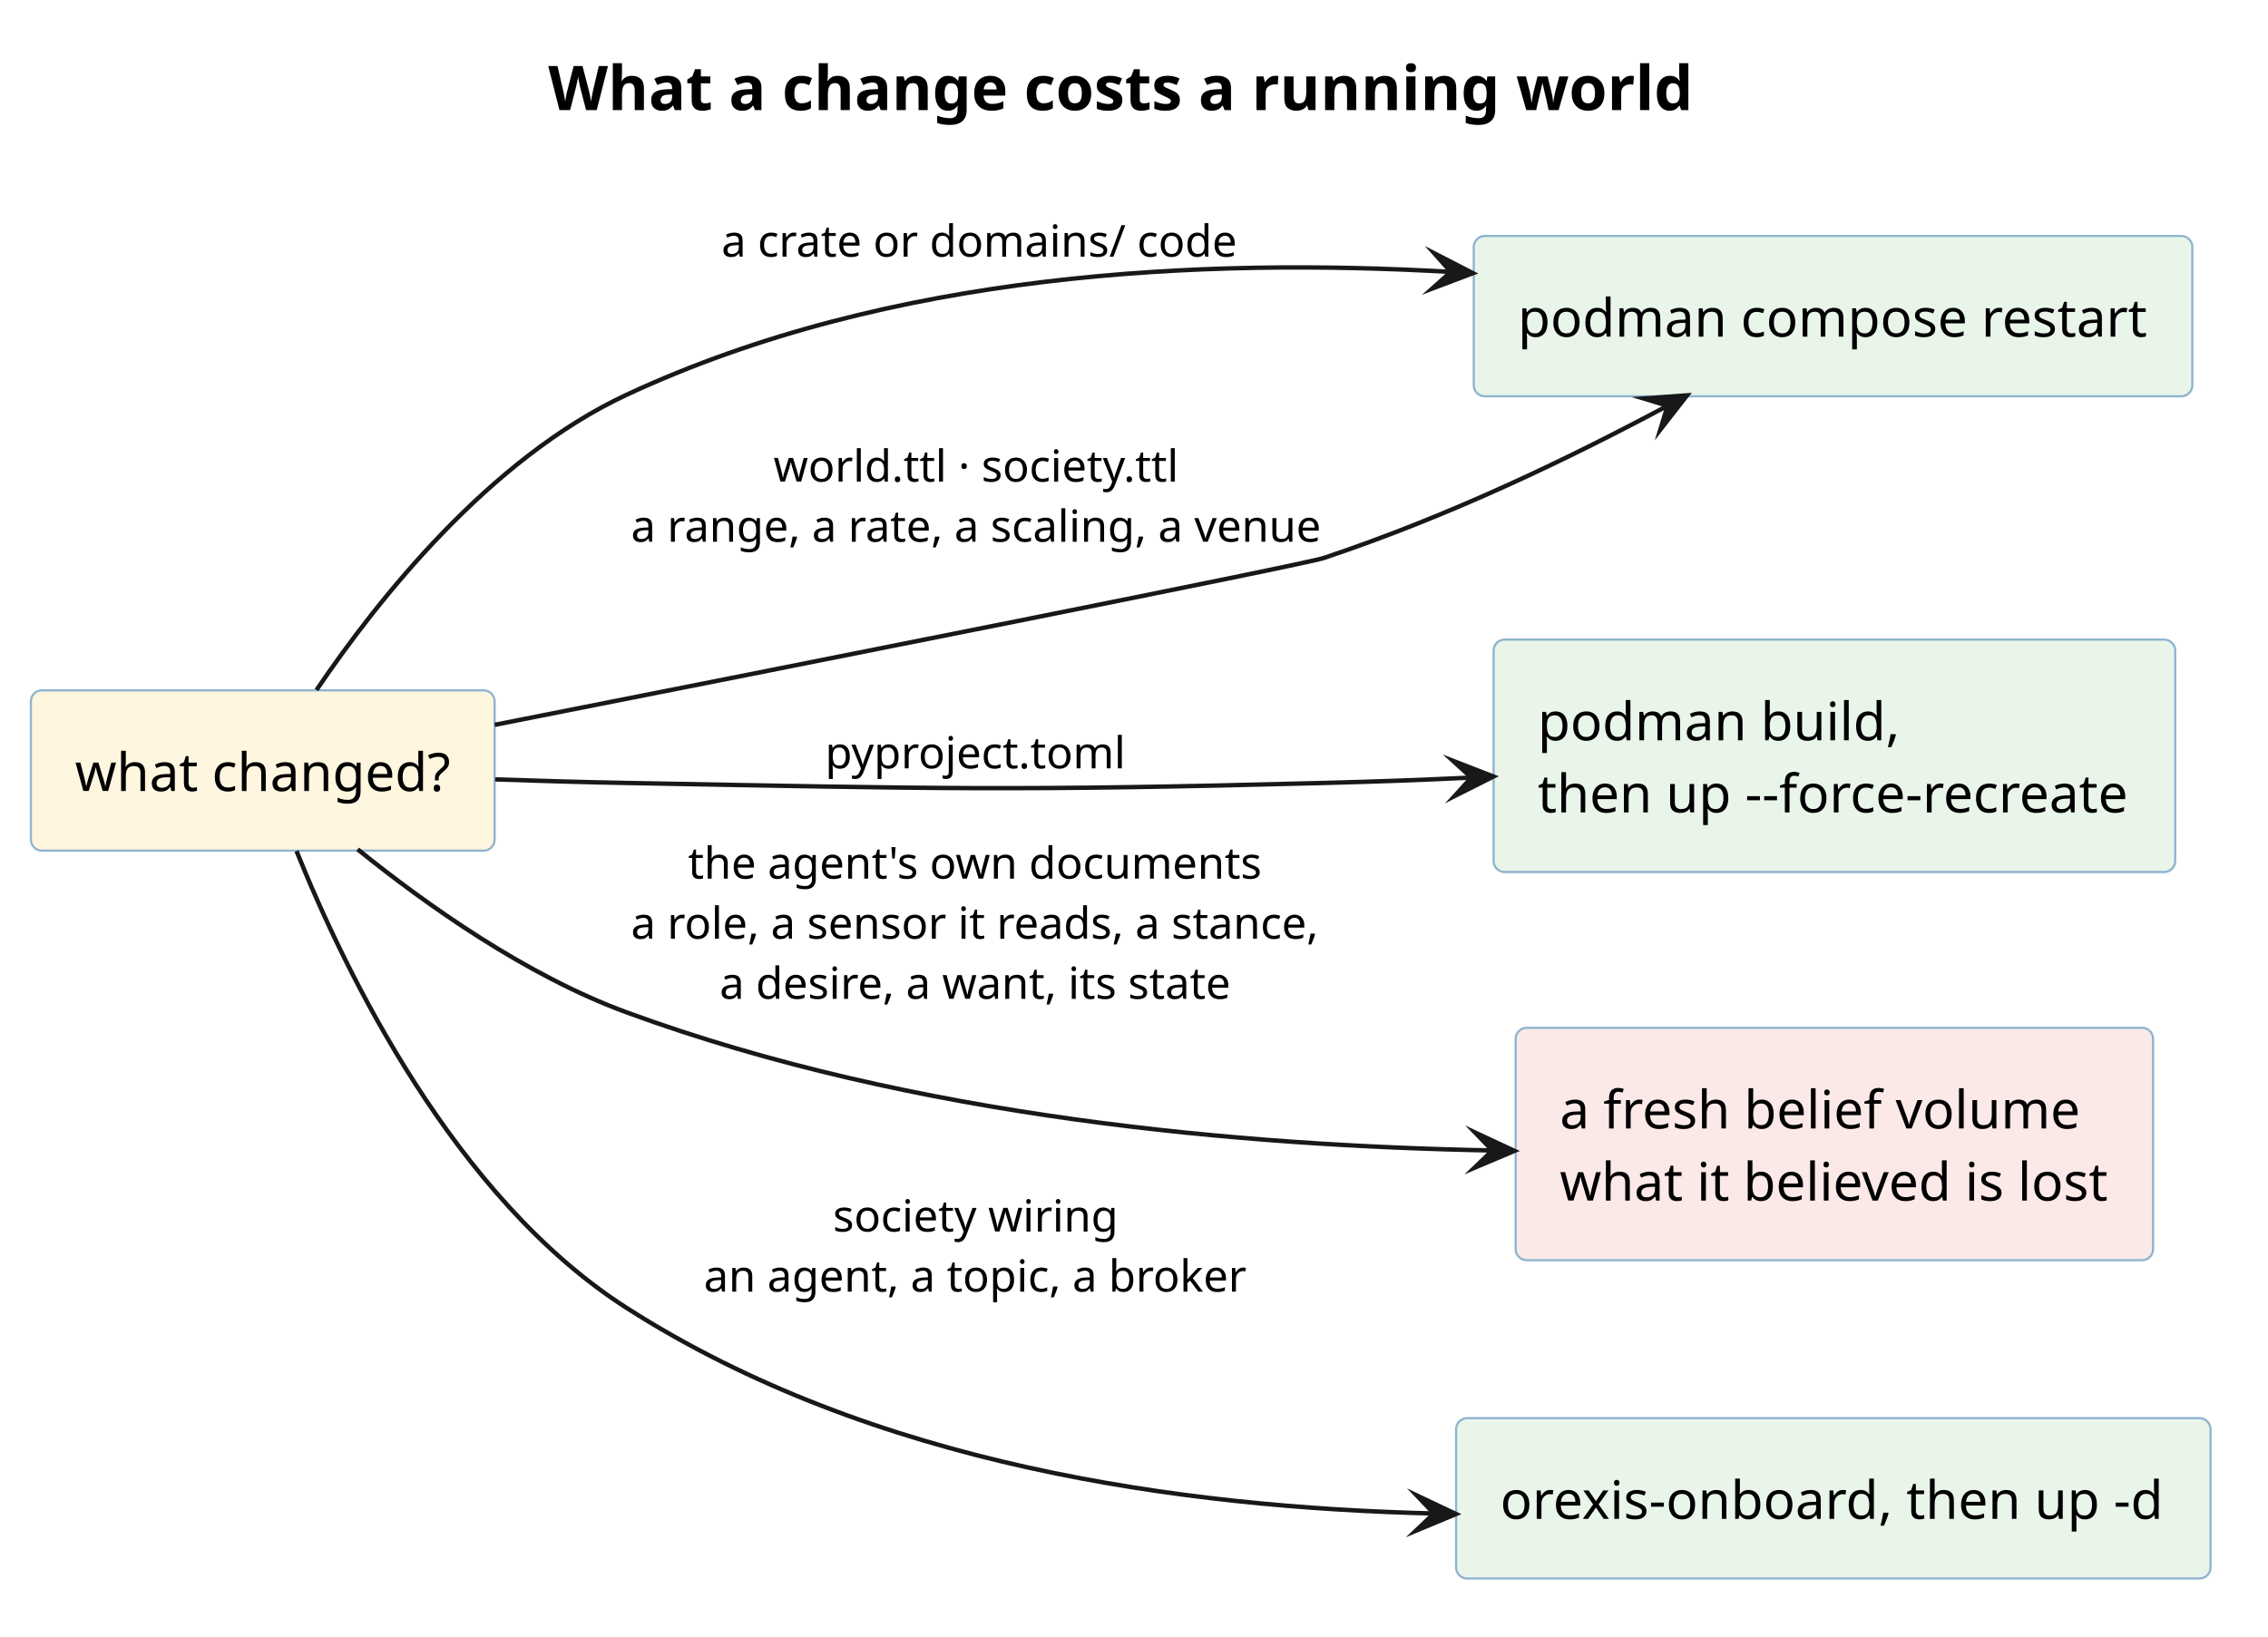
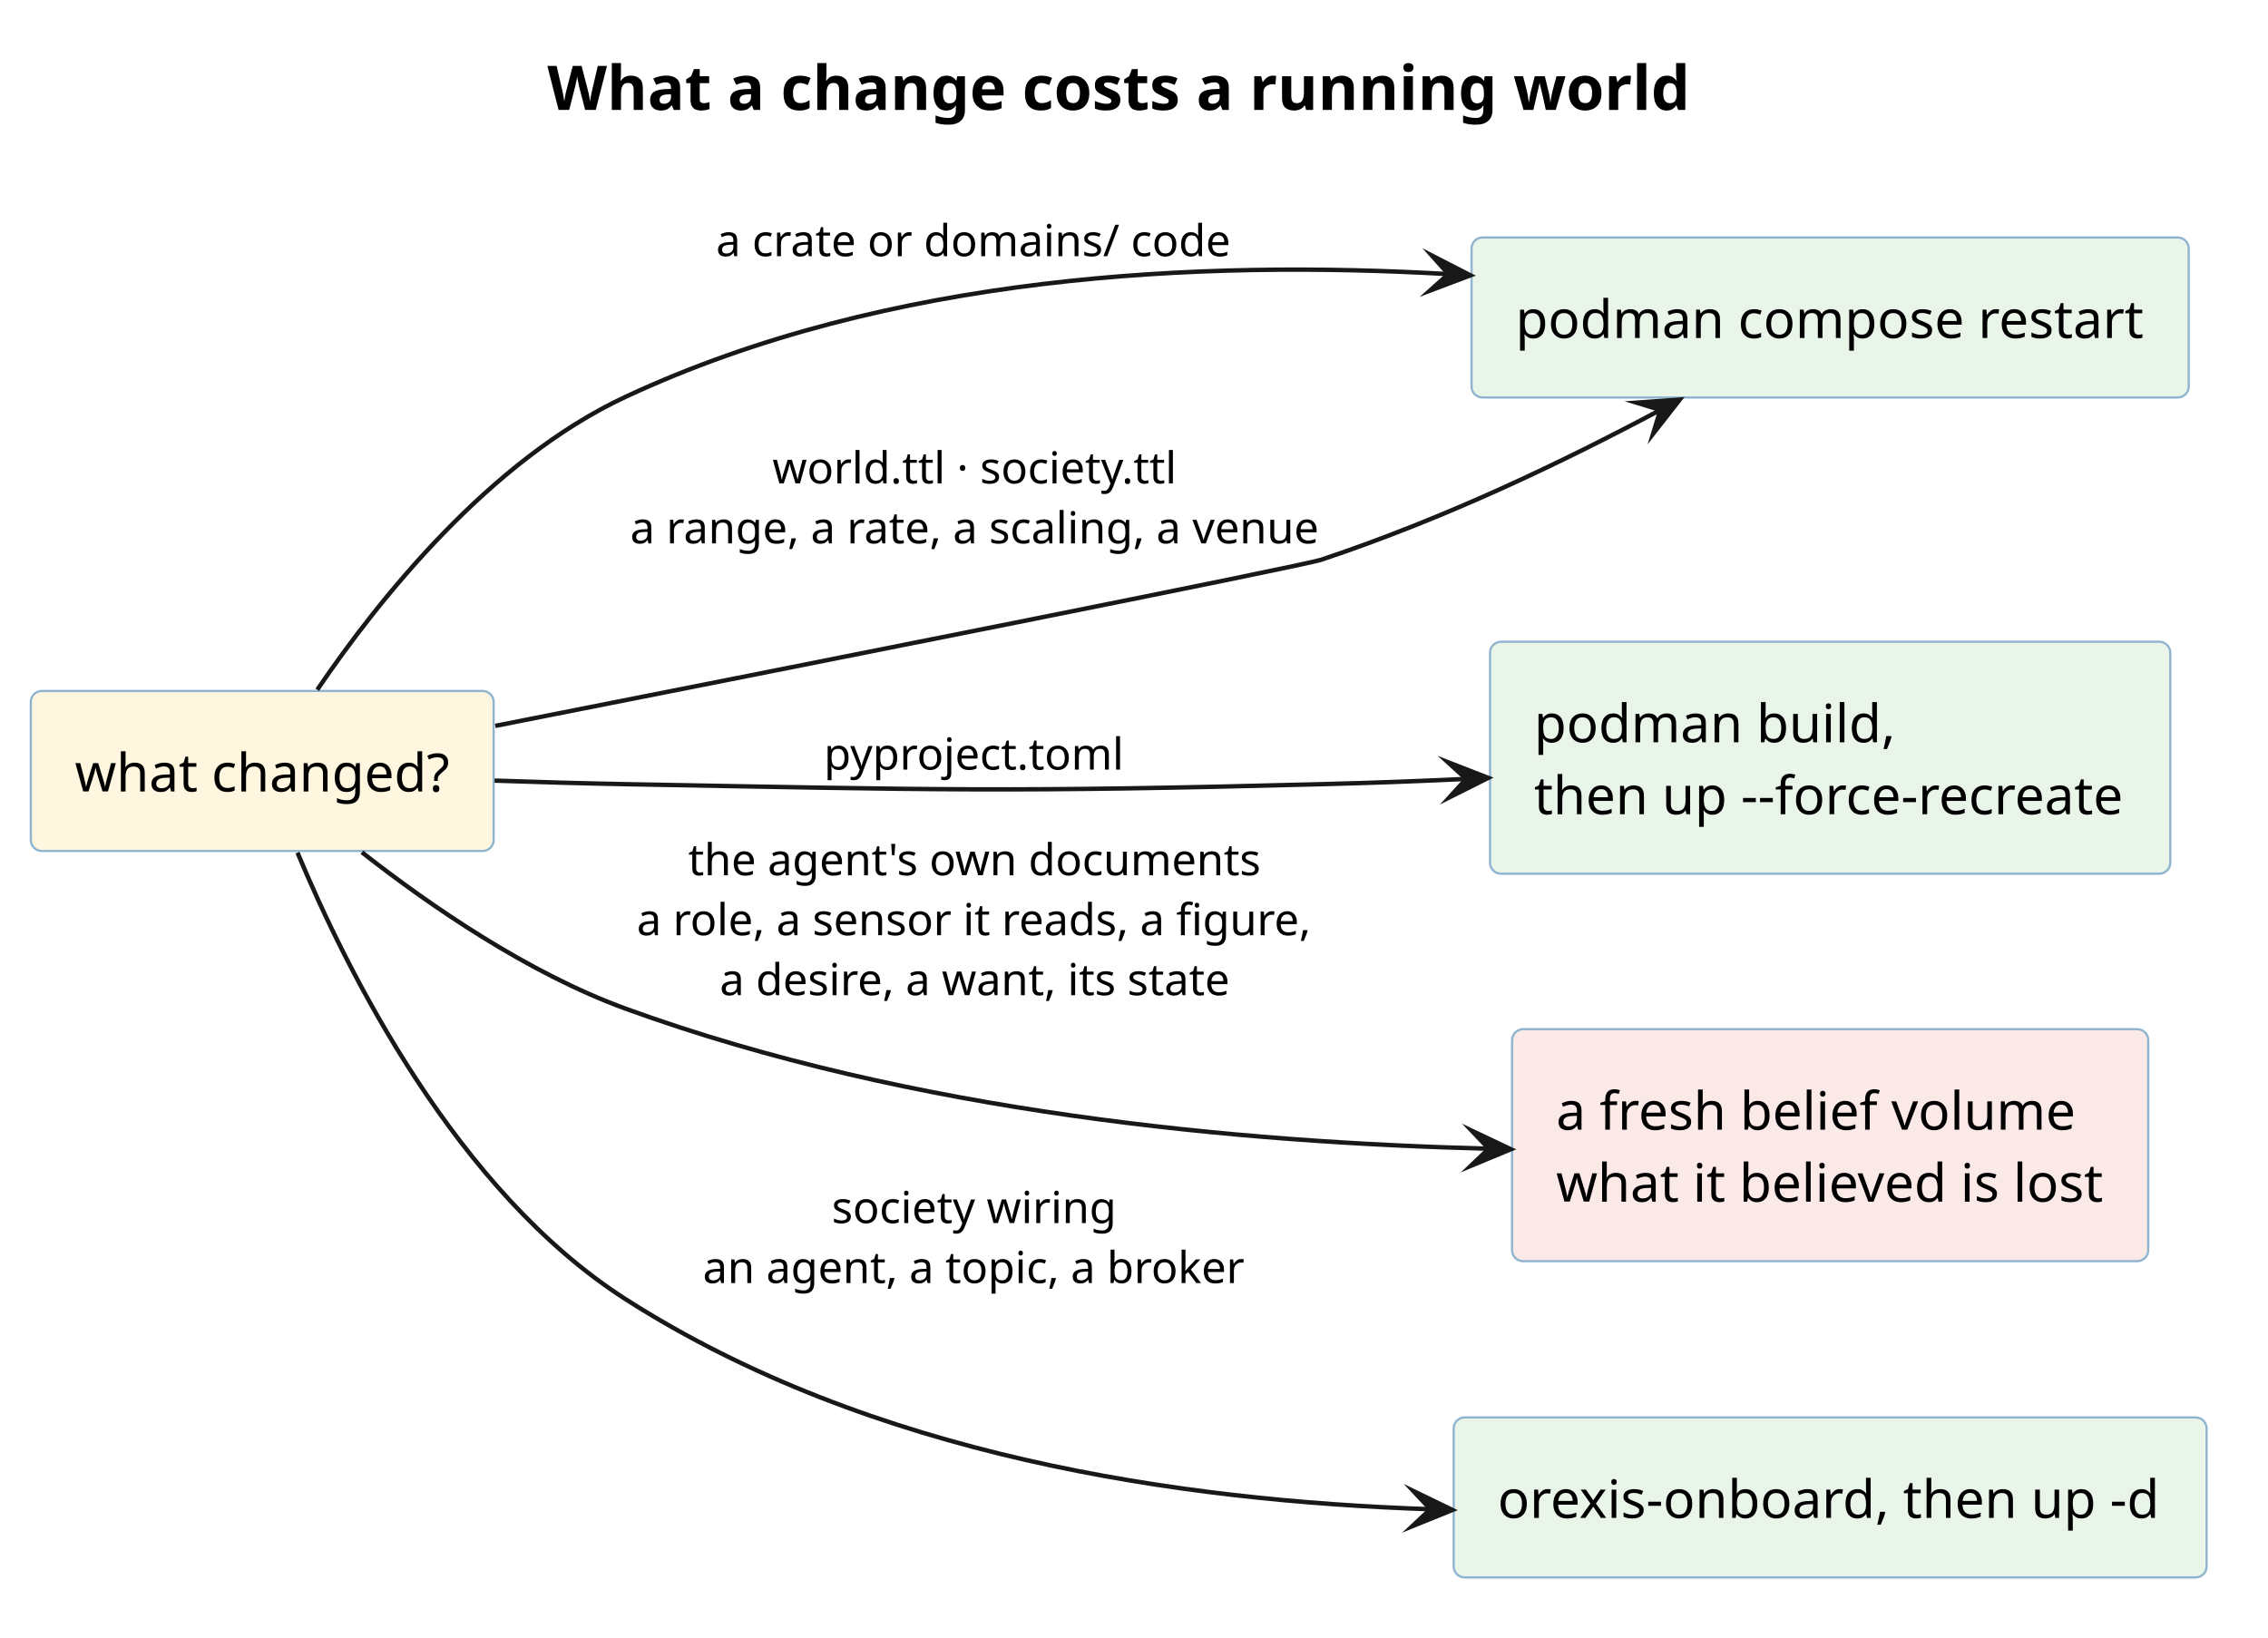
- <svg xmlns="http://www.w3.org/2000/svg" version="1.1" data-diagram-type="DESCRIPTION" style="width:514px;height:371px;background:#FFFFFF;" width="514px" height="371px" viewBox="0 0 514 371" zoomAndPan="magnify" preserveAspectRatio="none" contentStyleType="text/css">
+ <svg xmlns="http://www.w3.org/2000/svg" version="1.1" data-diagram-type="DESCRIPTION" style="width:515px;height:372px;background:#FFFFFF;" width="515px" height="372px" viewBox="0 0 515 372" zoomAndPan="magnify" preserveAspectRatio="none" contentStyleType="text/css">
  <defs />
  <g font-family="sans-serif" lengthAdjust="spacing">
    <g class="title" data-source-line="1">
-       <text x="124.249" y="24.966" fill="#000" font-size="14" textLength="259.475" font-weight="700">What a change costs a running world</text>
+       <text x="124.294" y="24.966" fill="#000" font-size="14" textLength="259.475" font-weight="700">What a change costs a running world</text>
    </g>
    <g class="entity" data-qualified-name="C" id="ent0001" data-source-line="17">
-       <rect x="7" y="156.498" width="105.093" height="36.344" fill="#FFF6E0" style="stroke:#8FB4D0;stroke-width:0.5;" rx="2.5" ry="2.5" />
-       <text x="17" y="179.326" fill="#000" font-size="12" textLength="85.093">what changed?</text>
+       <rect x="7" y="156.938" width="105.093" height="36.344" fill="#FFF6E0" style="stroke:#8FB4D0;stroke-width:0.5;" rx="2.5" ry="2.5" />
+       <text x="17" y="179.766" fill="#000" font-size="12" textLength="85.093">what changed?</text>
    </g>
    <g class="entity" data-qualified-name="R" id="ent0002" data-source-line="18">
-       <rect x="334" y="53.498" width="162.849" height="36.344" fill="#EAF5EA" style="stroke:#8FB4D0;stroke-width:0.5;" rx="2.5" ry="2.5" />
-       <text x="344" y="76.326" fill="#000" font-size="12" textLength="142.849">podman compose restart</text>
+       <rect x="334.15" y="53.938" width="162.849" height="36.344" fill="#EAF5EA" style="stroke:#8FB4D0;stroke-width:0.5;" rx="2.5" ry="2.5" />
+       <text x="344.15" y="76.766" fill="#000" font-size="12" textLength="142.849">podman compose restart</text>
    </g>
    <g class="entity" data-qualified-name="B" id="ent0003" data-source-line="19">
-       <rect x="338.5" y="144.998" width="154.473" height="52.688" fill="#EAF5EA" style="stroke:#8FB4D0;stroke-width:0.5;" rx="2.5" ry="2.5" />
-       <text x="348.5" y="167.826" fill="#000" font-size="12" textLength="82.093">podman build,</text>
-       <text x="348.5" y="184.17" fill="#000" font-size="12" textLength="134.473">then up --force-recreate</text>
+       <rect x="338.34" y="145.758" width="154.473" height="52.688" fill="#EAF5EA" style="stroke:#8FB4D0;stroke-width:0.5;" rx="2.5" ry="2.5" />
+       <text x="348.34" y="168.586" fill="#000" font-size="12" textLength="82.093">podman build,</text>
+       <text x="348.34" y="184.93" fill="#000" font-size="12" textLength="134.473">then up --force-recreate</text>
    </g>
    <g class="entity" data-qualified-name="V" id="ent0004" data-source-line="20">
-       <rect x="343.5" y="232.998" width="144.453" height="52.688" fill="#FBE9E7" style="stroke:#8FB4D0;stroke-width:0.5;" rx="2.5" ry="2.5" />
-       <text x="353.5" y="255.826" fill="#000" font-size="12" textLength="118.201">a fresh belief volume</text>
-       <text x="353.5" y="272.17" fill="#000" font-size="12" textLength="124.453">what it believed is lost</text>
+       <rect x="343.35" y="233.758" width="144.453" height="52.688" fill="#FBE9E7" style="stroke:#8FB4D0;stroke-width:0.5;" rx="2.5" ry="2.5" />
+       <text x="353.35" y="256.586" fill="#000" font-size="12" textLength="118.201">a fresh belief volume</text>
+       <text x="353.35" y="272.93" fill="#000" font-size="12" textLength="124.453">what it believed is lost</text>
    </g>
    <g class="entity" data-qualified-name="O" id="ent0005" data-source-line="21">
-       <rect x="330" y="321.498" width="170.973" height="36.344" fill="#EAF5EA" style="stroke:#8FB4D0;stroke-width:0.5;" rx="2.5" ry="2.5" />
-       <text x="340" y="344.326" fill="#000" font-size="12" textLength="150.973">orexis-onboard, then up -d</text>
+       <rect x="330.09" y="321.938" width="170.973" height="36.344" fill="#EAF5EA" style="stroke:#8FB4D0;stroke-width:0.5;" rx="2.5" ry="2.5" />
+       <text x="340.09" y="344.766" fill="#000" font-size="12" textLength="150.973">orexis-onboard, then up -d</text>
    </g>
    <g class="link" data-entity-1="ent0001" data-entity-2="ent0002" id="lnk6" data-source-line="23" data-link-type="dependency">
-       <path d="M71.73,156.418 C85.5,136.078 110.87,104.008 142,89.498 C201.95,61.558 272.488,58.433 328.818,61.643" style="stroke:#181818;stroke-width:1;" fill="none" id="C-to-R" />
-       <polygon points="333.81,61.928,325.052,57.422,328.818,61.643,324.597,65.409,333.81,61.928" fill="#181818" style="stroke:#181818;stroke-width:1;stroke-linejoin:miter;stroke-miterlimit:10;" />
-       <text x="163.5" y="58.188" fill="#000" font-size="10" textLength="115.96">a crate or domains/ code</text>
+       <path d="M72.04,156.658 C85.87,136.308 111.14,104.528 142.09,90.108 C202.04,62.168 272.578,59.054 328.898,62.254" style="stroke:#181818;stroke-width:1;" fill="none" id="C-to-R" />
+       <polygon points="333.89,62.538,325.131,58.034,328.898,62.254,324.678,66.021,333.89,62.538" fill="#181818" style="stroke:#181818;stroke-width:1;stroke-linejoin:miter;stroke-miterlimit:10;" />
+       <text x="162.59" y="58.188" fill="#000" font-size="10" textLength="117.05">a crate or domains/ code</text>
    </g>
    <g class="link" data-entity-1="ent0001" data-entity-2="ent0002" id="lnk7" data-source-line="24" data-link-type="dependency">
-       <path d="M112.12,164.318 C181.16,150.678 295.52,127.998 300,126.498 C328.86,116.848 355.469,103.973 377.929,91.983" style="stroke:#181818;stroke-width:1;" fill="none" id="C-to-R-1" />
-       <polygon points="382.34,89.628,372.517,90.338,377.929,91.983,376.284,97.395,382.34,89.628" fill="#181818" style="stroke:#181818;stroke-width:1;stroke-linejoin:miter;stroke-miterlimit:10;" />
-       <text x="175.305" y="109.188" fill="#000" font-size="10" textLength="92.18">world.ttl · society.ttl</text>
-       <text x="143" y="122.808" fill="#000" font-size="10" textLength="156.79">a range, a rate, a scaling, a venue</text>
+       <path d="M112.46,164.868 C181.55,151.228 295.62,128.598 300.09,127.108 C328.53,117.588 354.657,105.018 377.027,93.108" style="stroke:#181818;stroke-width:1;" fill="none" id="C-to-R-1" />
+       <polygon points="381.44,90.758,371.616,91.457,377.027,93.108,375.376,98.518,381.44,90.758" fill="#181818" style="stroke:#181818;stroke-width:1;stroke-linejoin:miter;stroke-miterlimit:10;" />
+       <text x="175.395" y="109.798" fill="#000" font-size="10" textLength="92.18">world.ttl · society.ttl</text>
+       <text x="143.09" y="123.418" fill="#000" font-size="10" textLength="156.79">a range, a rate, a scaling, a venue</text>
    </g>
    <g class="link" data-entity-1="ent0001" data-entity-2="ent0003" id="lnk8" data-source-line="25" data-link-type="dependency">
-       <path d="M112.23,176.688 C122.11,177.028 132.37,177.318 142,177.498 C212.21,178.788 229.8,179.338 300,177.498 C312.44,177.168 320.636,176.885 333.466,176.275" style="stroke:#181818;stroke-width:1;" fill="none" id="C-to-B" />
-       <polygon points="338.46,176.038,329.28,172.47,333.466,176.275,329.66,180.461,338.46,176.038" fill="#181818" style="stroke:#181818;stroke-width:1;stroke-linejoin:miter;stroke-miterlimit:10;" />
-       <text x="187" y="174.188" fill="#000" font-size="10" textLength="68.48">pyproject.toml</text>
+       <path d="M112.3,177.298 C122.19,177.638 132.46,177.928 142.09,178.108 C212.3,179.398 229.89,179.948 300.09,178.108 C312.33,177.788 320.295,177.501 332.935,176.911" style="stroke:#181818;stroke-width:1;" fill="none" id="C-to-B" />
+       <polygon points="337.93,176.678,328.753,173.102,332.935,176.911,329.126,181.093,337.93,176.678" fill="#181818" style="stroke:#181818;stroke-width:1;stroke-linejoin:miter;stroke-miterlimit:10;" />
+       <text x="187.09" y="174.798" fill="#000" font-size="10" textLength="68.48">pyproject.toml</text>
    </g>
    <g class="link" data-entity-1="ent0001" data-entity-2="ent0004" id="lnk9" data-source-line="26" data-link-type="dependency">
-       <path d="M81.05,192.538 C96.66,205.138 119.24,221.148 142,229.498 C207.35,253.478 281.971,259.754 338.221,260.814" style="stroke:#181818;stroke-width:1;" fill="none" id="C-to-V" />
-       <polygon points="343.22,260.908,334.297,256.739,338.221,260.814,334.146,264.738,343.22,260.908" fill="#181818" style="stroke:#181818;stroke-width:1;stroke-linejoin:miter;stroke-miterlimit:10;" />
-       <text x="155.945" y="199.188" fill="#000" font-size="10" textLength="130.3">the agent's own documents</text>
-       <text x="143" y="212.808" fill="#000" font-size="10" textLength="156.19">a role, a sensor it reads, a stance,</text>
-       <text x="163.09" y="226.428" fill="#000" font-size="10" textLength="116.01">a desire, a want, its state</text>
+       <path d="M82.18,193.578 C97.78,205.808 119.91,221.028 142.09,229.108 C207.41,252.878 281.862,259.493 338.072,260.903" style="stroke:#181818;stroke-width:1;" fill="none" id="C-to-V" />
+       <polygon points="343.07,261.028,334.173,256.803,338.072,260.903,333.973,264.801,343.07,261.028" fill="#181818" style="stroke:#181818;stroke-width:1;stroke-linejoin:miter;stroke-miterlimit:10;" />
+       <text x="156.28" y="198.798" fill="#000" font-size="10" textLength="130.3">the agent's own documents</text>
+       <text x="144.59" y="212.418" fill="#000" font-size="10" textLength="153.68">a role, a sensor it reads, a figure,</text>
+       <text x="163.425" y="226.038" fill="#000" font-size="10" textLength="116.01">a desire, a want, its state</text>
    </g>
    <g class="link" data-entity-1="ent0001" data-entity-2="ent0005" id="lnk10" data-source-line="27" data-link-type="dependency">
-       <path d="M67.2,192.928 C78.23,220.388 102.95,271.518 142,296.498 C197.77,332.188 267.781,341.749 324.981,343.109" style="stroke:#181818;stroke-width:1;" fill="none" id="C-to-O" />
-       <polygon points="329.98,343.228,321.078,339.015,324.981,343.109,320.887,347.013,329.98,343.228" fill="#181818" style="stroke:#181818;stroke-width:1;stroke-linejoin:miter;stroke-miterlimit:10;" />
-       <text x="188.77" y="279.188" fill="#000" font-size="10" textLength="64.65">society wiring</text>
-       <text x="159.5" y="292.808" fill="#000" font-size="10" textLength="123.19">an agent, a topic, a broker</text>
+       <path d="M67.55,193.648 C78.82,220.728 103.68,270.548 142.09,295.108 C197.84,330.748 267.673,340.87 324.803,342.79" style="stroke:#181818;stroke-width:1;" fill="none" id="C-to-O" />
+       <polygon points="329.8,342.958,320.939,338.658,324.803,342.79,320.671,346.653,329.8,342.958" fill="#181818" style="stroke:#181818;stroke-width:1;stroke-linejoin:miter;stroke-miterlimit:10;" />
+       <text x="188.86" y="277.798" fill="#000" font-size="10" textLength="64.65">society wiring</text>
+       <text x="159.59" y="291.418" fill="#000" font-size="10" textLength="123.19">an agent, a topic, a broker</text>
    </g>
  </g>
</svg>
